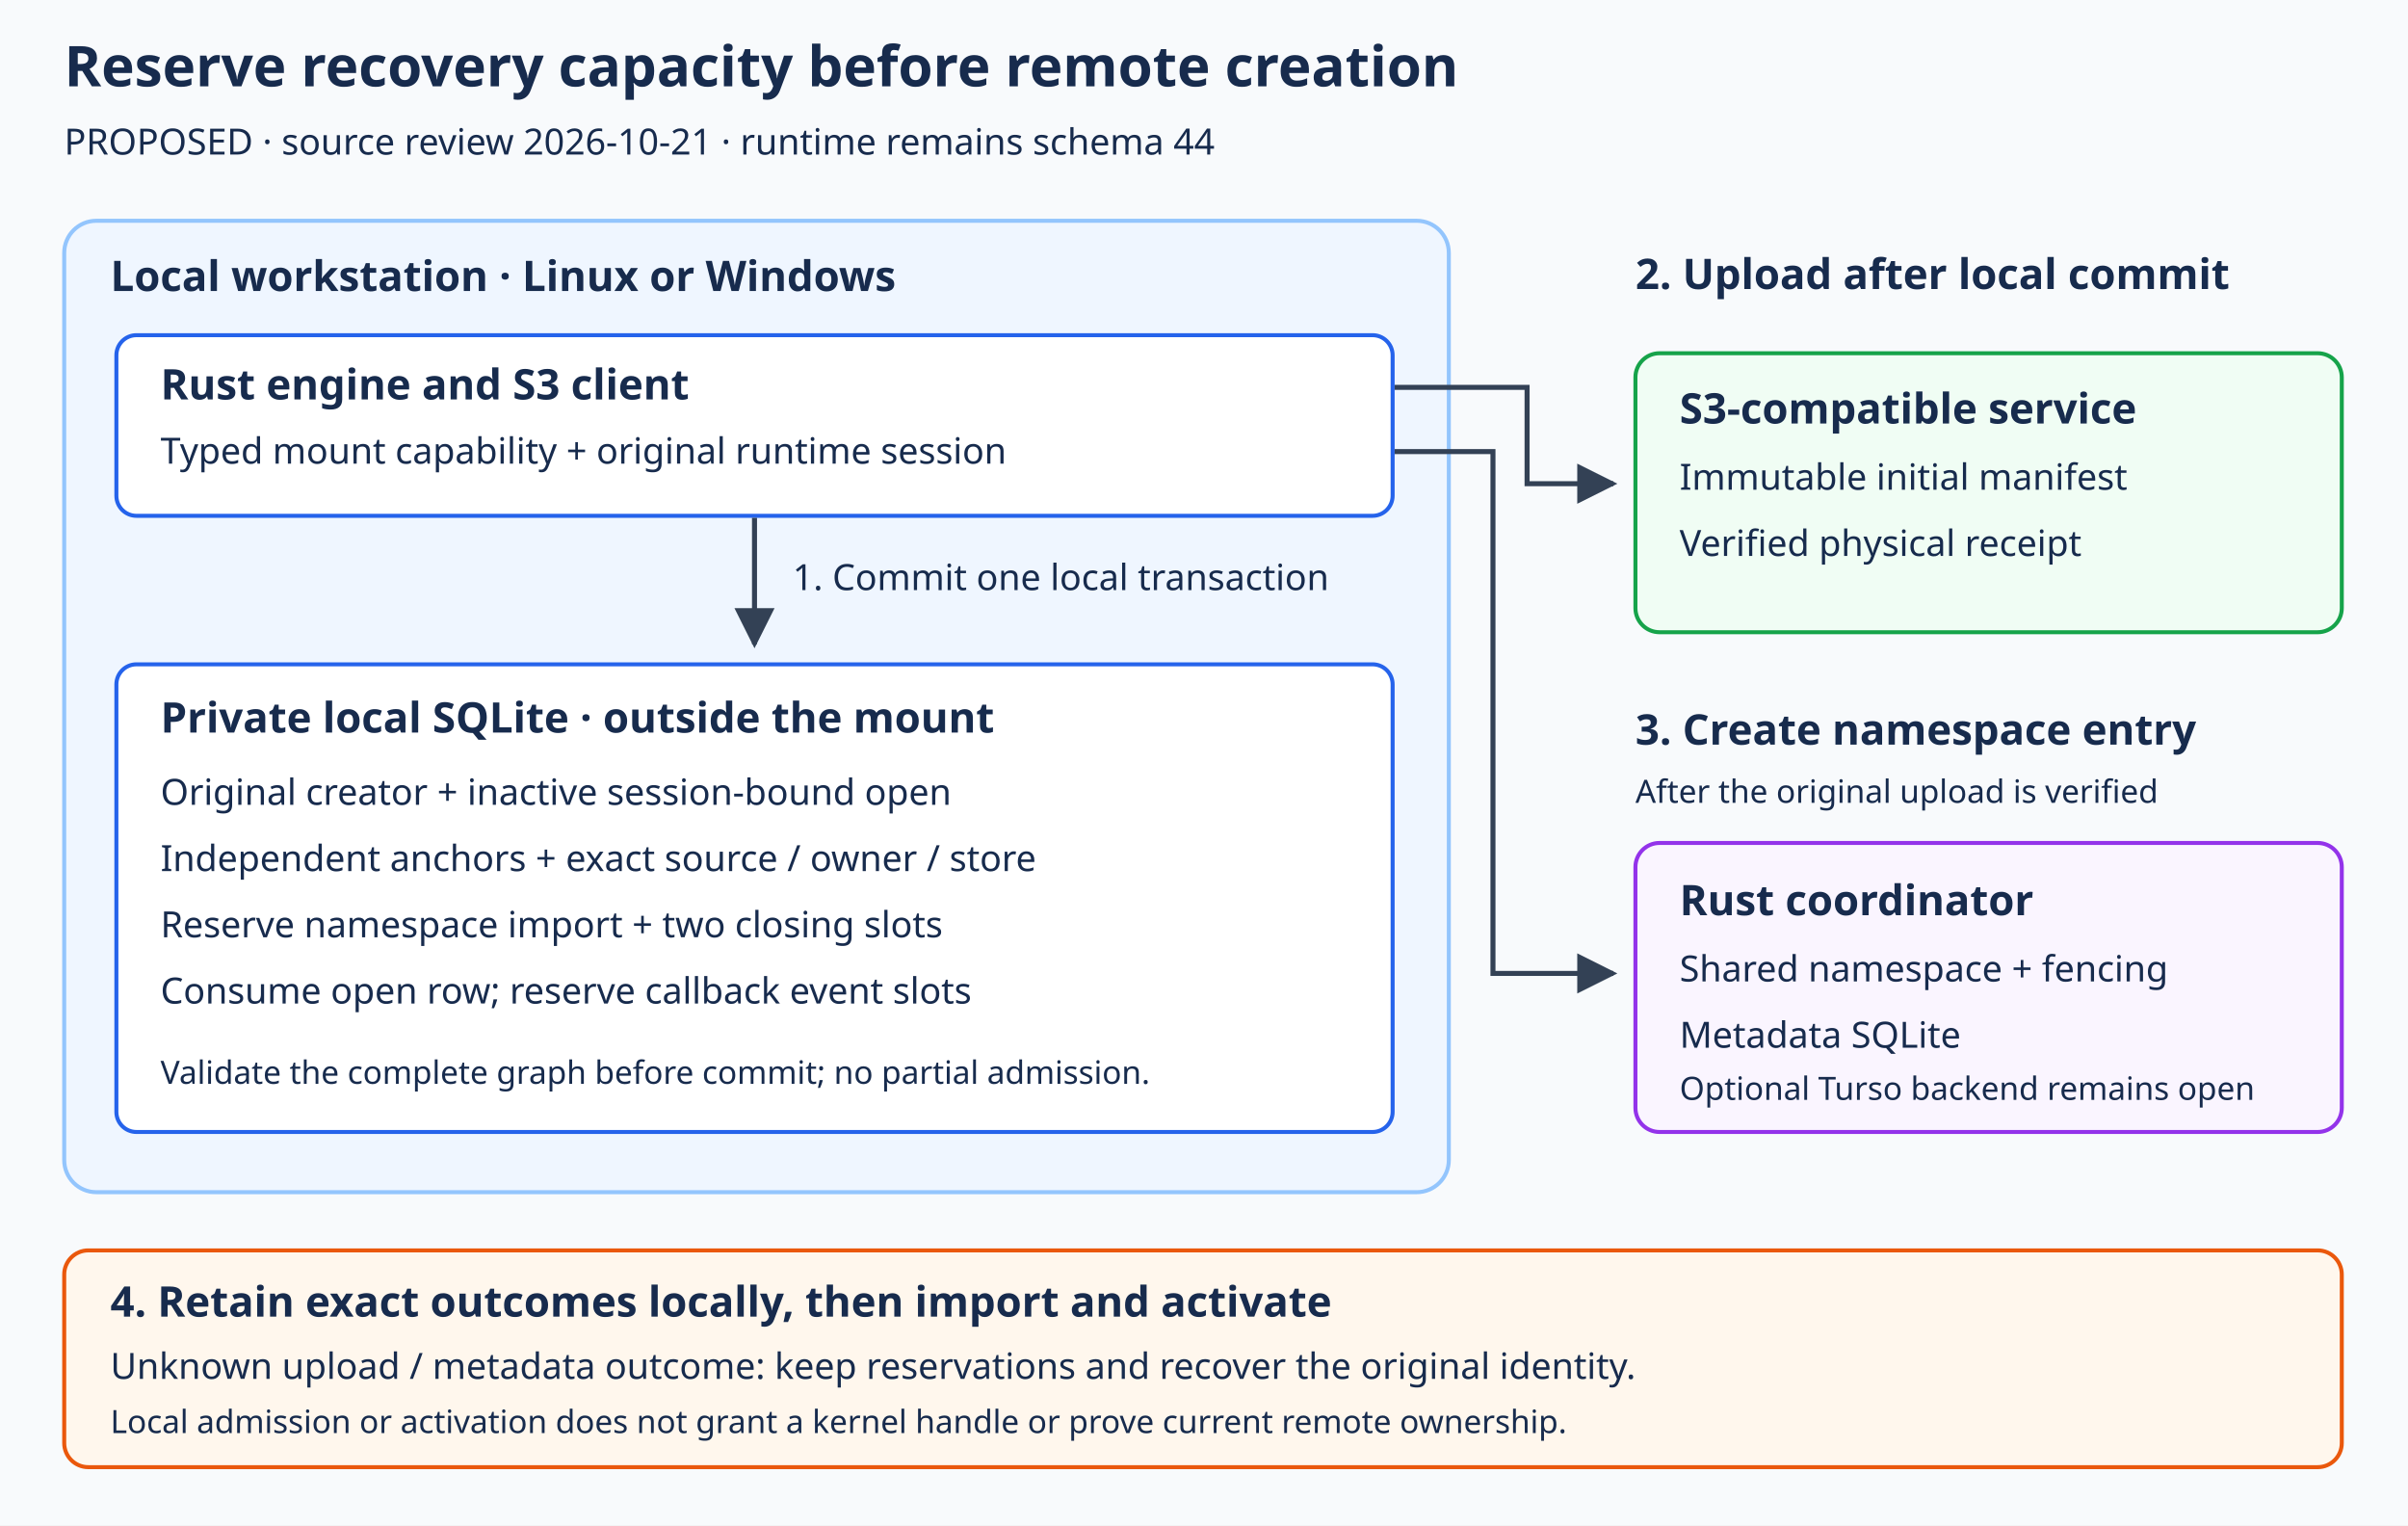
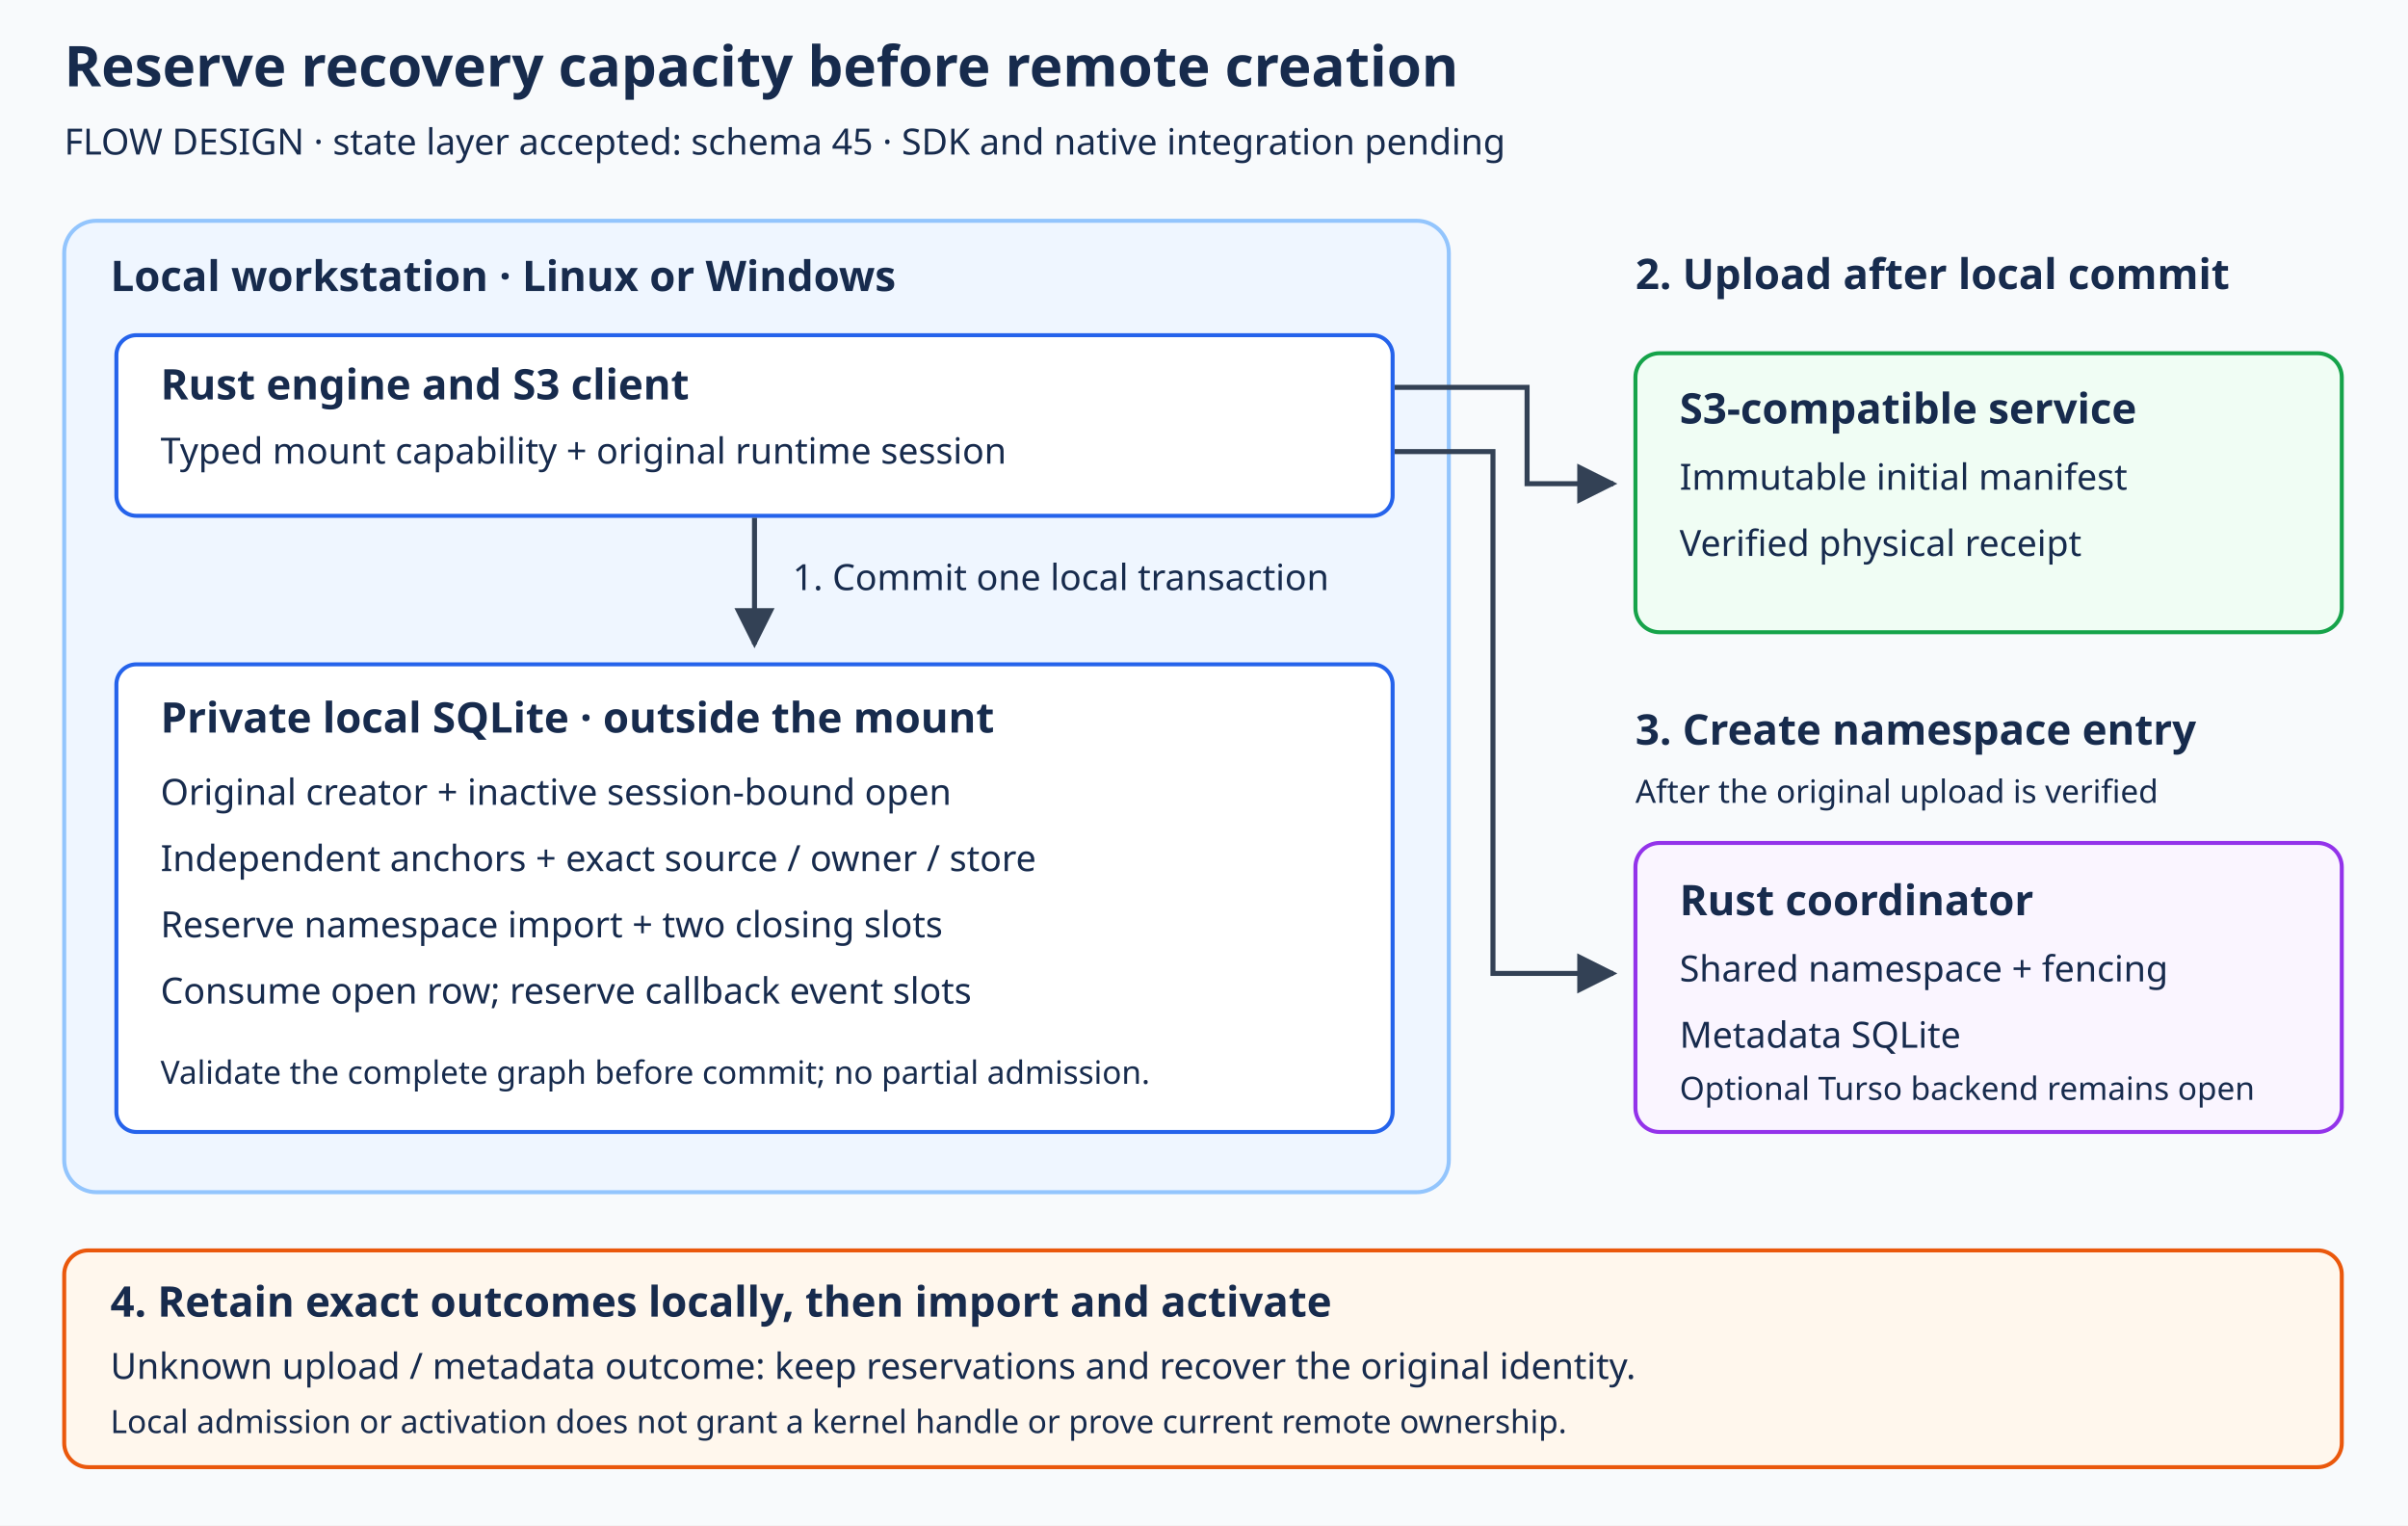
<svg xmlns="http://www.w3.org/2000/svg" width="1200" height="760" viewBox="0 0 1200 760" role="img" aria-labelledby="title desc">
  <defs>
    <marker id="arrow" viewBox="0 0 10 10" refX="9" refY="5" markerWidth="8" markerHeight="8" orient="auto-start-reverse">
      <path d="M0 0 L10 5 L0 10 Z" fill="#334155" />
    </marker>
    <style>
      text { font-family: sans-serif; fill: #172b4d; }
      .title { font-size: 28px; font-weight: 700; }
      .heading { font-size: 21px; font-weight: 700; }
      .body { font-size: 18px; }
      .small { font-size: 16px; }
      .arrow { fill: none; stroke: #334155; stroke-width: 2.5; marker-end: url(#arrow); }
    </style>
  </defs>
  <rect width="1200" height="760" fill="#f8fafc" />
  <text x="32" y="43" class="title">Reserve recovery capacity before remote creation</text>
-   <text x="32" y="77" class="body">PROPOSED · source review 2026-10-21 · runtime remains schema 44</text>
+   <text x="32" y="77" class="body">FLOW DESIGN · state layer accepted: schema 45 · SDK and native integration pending</text>
  <rect x="32" y="110" width="690" height="484" rx="16" fill="#eff6ff" stroke="#93c5fd" stroke-width="2" />
  <text x="55" y="145" class="heading">Local workstation · Linux or Windows</text>
  <rect x="58" y="167" width="636" height="90" rx="10" fill="#fff" stroke="#2563eb" stroke-width="2" />
  <text x="80" y="199" class="heading">Rust engine and S3 client</text>
  <text x="80" y="231" class="body">Typed mount capability + original runtime session</text>
  <path d="M376 258 V321" class="arrow" />
  <text x="395" y="294" class="body">1. Commit one local transaction</text>
  <rect x="58" y="331" width="636" height="233" rx="10" fill="#fff" stroke="#2563eb" stroke-width="2" />
  <text x="80" y="365" class="heading">Private local SQLite · outside the mount</text>
  <text x="80" y="401" class="body">Original creator + inactive session-bound open</text>
  <text x="80" y="434" class="body">Independent anchors + exact source / owner / store</text>
  <text x="80" y="467" class="body">Reserve namespace import + two closing slots</text>
  <text x="80" y="500" class="body">Consume open row; reserve callback event slots</text>
  <text x="80" y="540" class="small">Validate the complete graph before commit; no partial admission.</text>
  <path d="M695 193 H761 V241 H804" class="arrow" />
  <text x="815" y="144" class="heading">2. Upload after local commit</text>
  <rect x="815" y="176" width="352" height="139" rx="12" fill="#f0fdf4" stroke="#16a34a" stroke-width="2" />
  <text x="837" y="211" class="heading">S3-compatible service</text>
  <text x="837" y="244" class="body">Immutable initial manifest</text>
  <text x="837" y="277" class="body">Verified physical receipt</text>
  <path d="M695 225 H744 V485 H804" class="arrow" />
  <text x="815" y="371" class="heading">3. Create namespace entry</text>
  <text x="815" y="400" class="small">After the original upload is verified</text>
  <rect x="815" y="420" width="352" height="144" rx="12" fill="#faf5ff" stroke="#9333ea" stroke-width="2" />
  <text x="837" y="456" class="heading">Rust coordinator</text>
  <text x="837" y="489" class="body">Shared namespace + fencing</text>
  <text x="837" y="522" class="body">Metadata SQLite</text>
  <text x="837" y="548" class="small">Optional Turso backend remains open</text>
  <rect x="32" y="623" width="1135" height="108" rx="12" fill="#fff7ed" stroke="#ea580c" stroke-width="2" />
  <text x="55" y="656" class="heading">4. Retain exact outcomes locally, then import and activate</text>
  <text x="55" y="687" class="body">Unknown upload / metadata outcome: keep reservations and recover the original identity.</text>
  <text x="55" y="714" class="small">Local admission or activation does not grant a kernel handle or prove current remote ownership.</text>
</svg>
